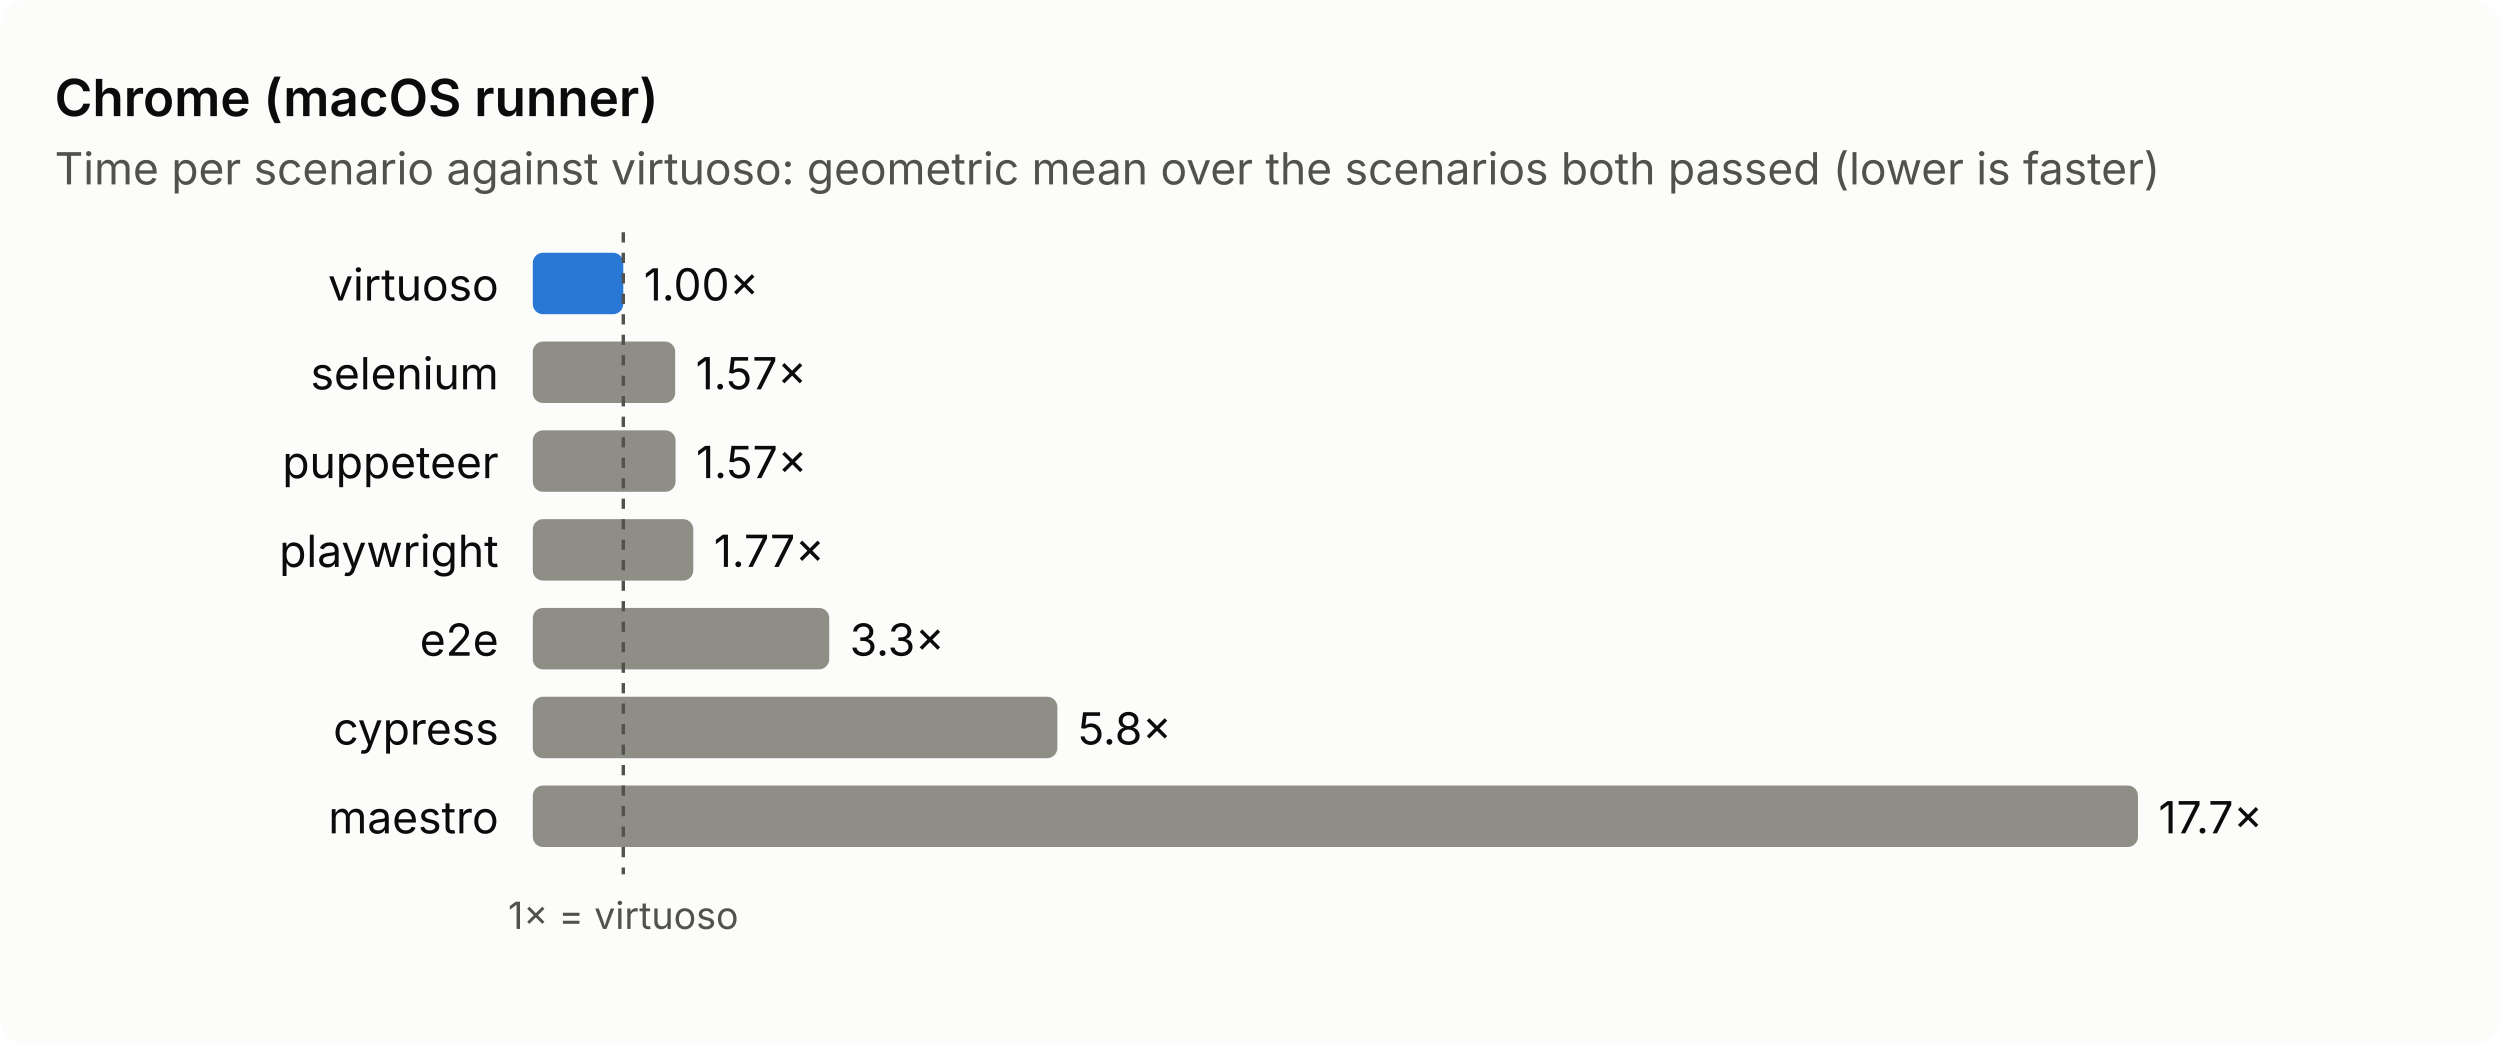
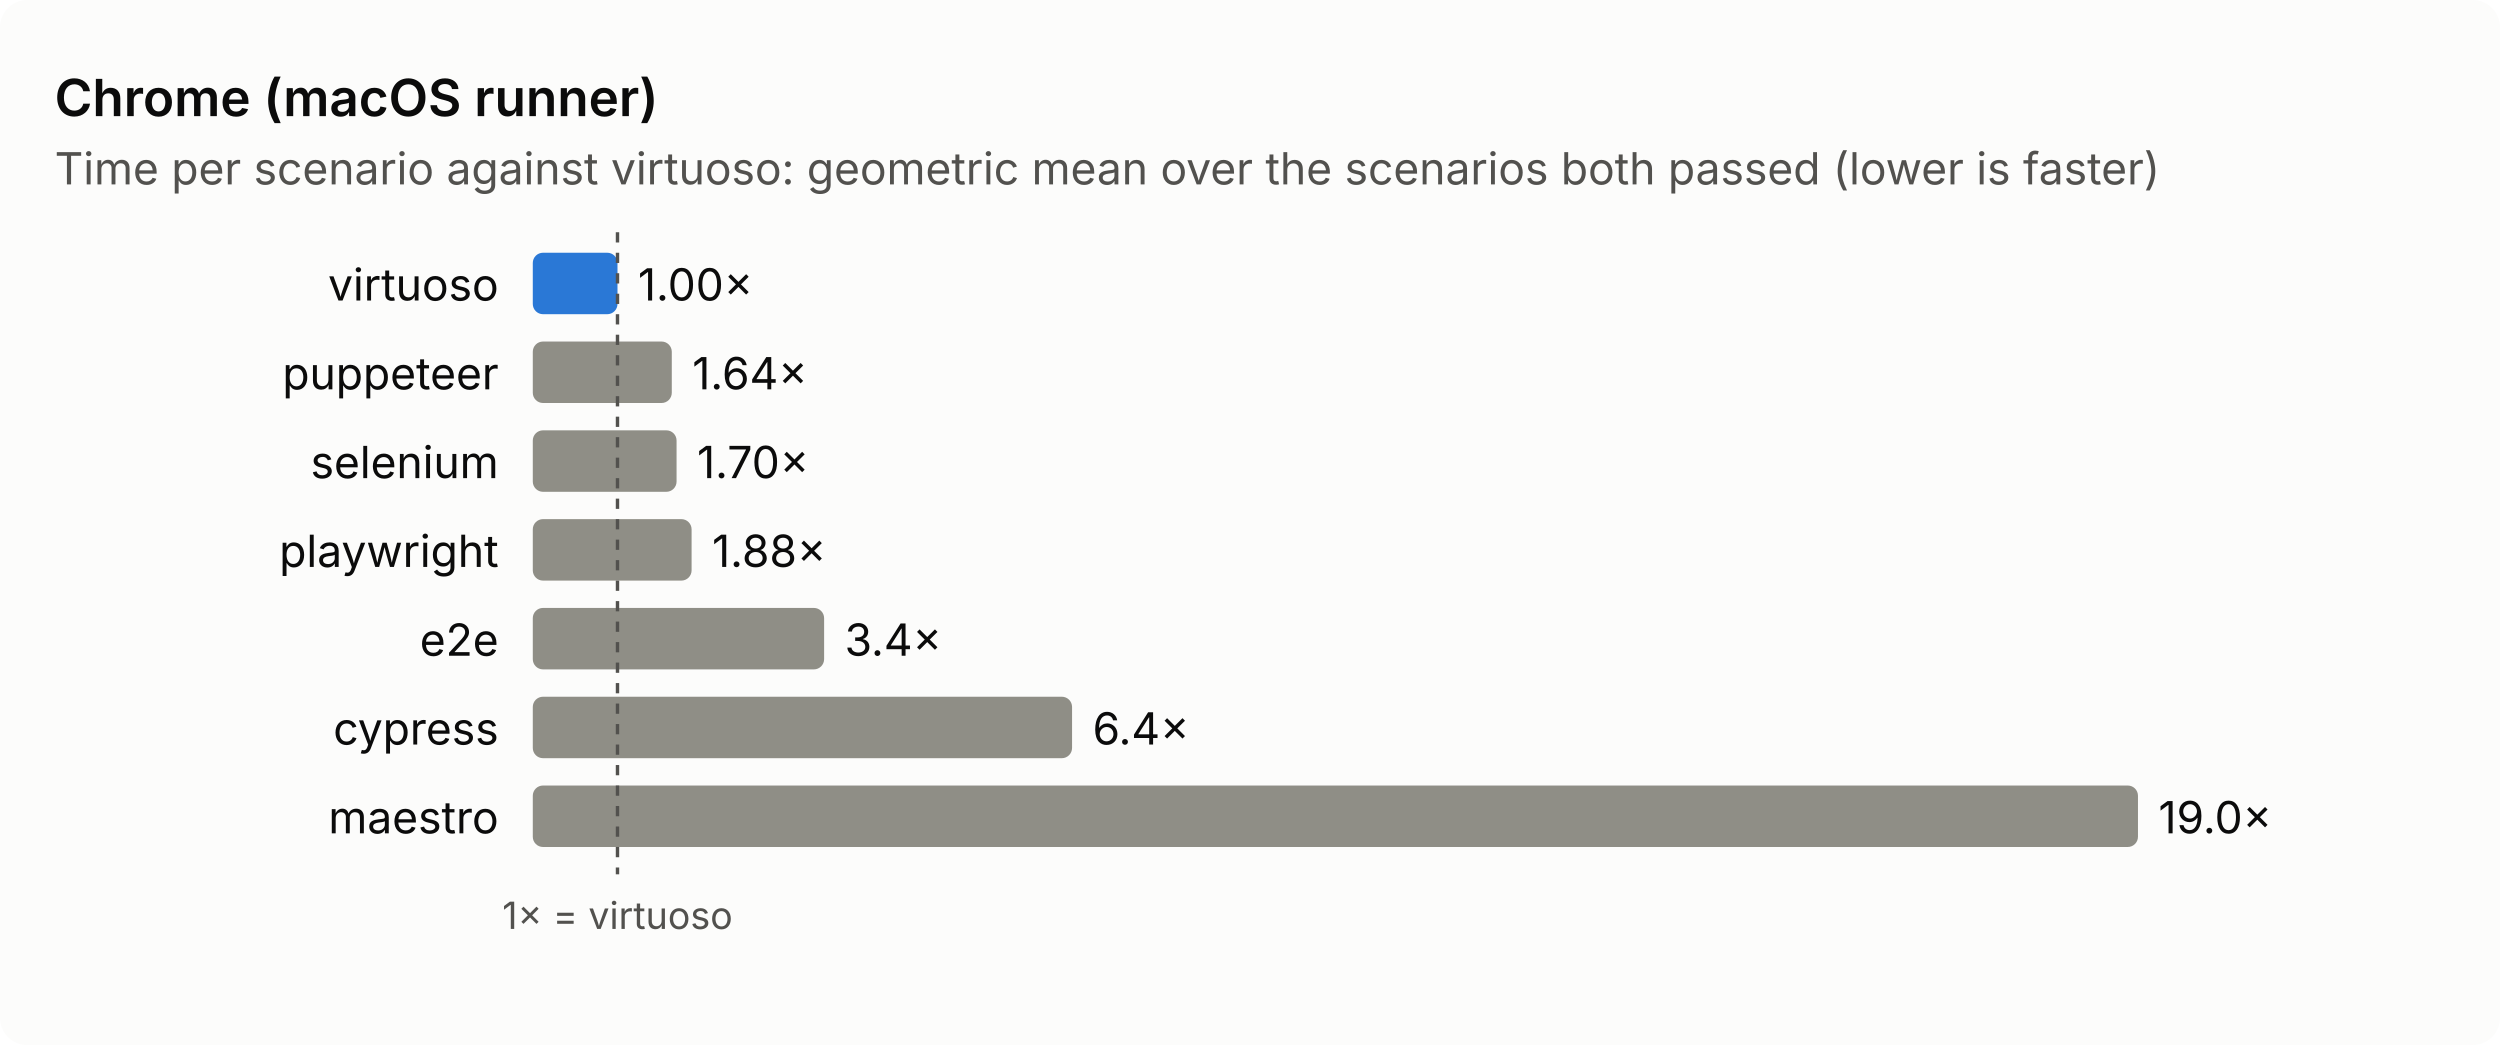
<svg xmlns="http://www.w3.org/2000/svg" viewBox="0 0 732 306" width="732" height="306" role="img" aria-label="Chrome (macOS runner): time per scenario against virtuoso">
  <style>text{font:13px system-ui,-apple-system,'Segoe UI',sans-serif;fill:#0b0b0b}.sub,.axis{fill:#52514e}.axis{font-size:11px}.title{font-size:15px;font-weight:600}.bg{fill:#fcfcfb}.bar{fill:#8f8e86}.base{fill:#2a78d6}.ref{stroke:#52514e;stroke-dasharray:3 3}@media (prefers-color-scheme: dark){.bg{fill:#1a1a19}text{fill:#f0efec}.sub,.axis{fill:#c3c2b7}.base{fill:#3987e5}.ref{stroke:#c3c2b7}}</style>
  <rect class="bg" width="732" height="306" rx="8" />
  <text class="title" x="16" y="34.0">Chrome (macOS runner)</text>
  <text class="sub" x="16" y="54.0">Time per scenario against virtuoso: geometric mean over the scenarios both passed (lower is faster)</text>
  <text x="146.0" y="88.0" text-anchor="end">virtuoso</text>
-   <rect class="bar base" x="156" y="74.0" width="26.5" height="18" rx="3" />
-   <text x="188.5" y="88.0">1.00×</text>
-   <text x="146.0" y="114.0" text-anchor="end">selenium</text>
-   <rect class="bar" x="156" y="100.0" width="41.7" height="18" rx="3" />
-   <text x="203.7" y="114.0">1.57×</text>
-   <text x="146.0" y="140.0" text-anchor="end">puppeteer</text>
-   <rect class="bar" x="156" y="126.0" width="41.8" height="18" rx="3" />
-   <text x="203.8" y="140.0">1.57×</text>
+   <rect class="bar base" x="156" y="74.0" width="24.8" height="18" rx="3" />
+   <text x="186.8" y="88.0">1.00×</text>
+   <text x="146.0" y="114.0" text-anchor="end">puppeteer</text>
+   <rect class="bar" x="156" y="100.0" width="40.7" height="18" rx="3" />
+   <text x="202.7" y="114.0">1.64×</text>
+   <text x="146.0" y="140.0" text-anchor="end">selenium</text>
+   <rect class="bar" x="156" y="126.0" width="42.1" height="18" rx="3" />
+   <text x="204.1" y="140.0">1.70×</text>
  <text x="146.0" y="166.0" text-anchor="end">playwright</text>
-   <rect class="bar" x="156" y="152.0" width="47.0" height="18" rx="3" />
-   <text x="209.0" y="166.0">1.77×</text>
+   <rect class="bar" x="156" y="152.0" width="46.5" height="18" rx="3" />
+   <text x="208.5" y="166.0">1.88×</text>
  <text x="146.0" y="192.0" text-anchor="end">e2e</text>
-   <rect class="bar" x="156" y="178.0" width="86.8" height="18" rx="3" />
-   <text x="248.8" y="192.0">3.3×</text>
+   <rect class="bar" x="156" y="178.0" width="85.3" height="18" rx="3" />
+   <text x="247.3" y="192.0">3.4×</text>
  <text x="146.0" y="218.0" text-anchor="end">cypress</text>
-   <rect class="bar" x="156" y="204.0" width="153.6" height="18" rx="3" />
-   <text x="315.6" y="218.0">5.8×</text>
+   <rect class="bar" x="156" y="204.0" width="157.9" height="18" rx="3" />
+   <text x="319.9" y="218.0">6.4×</text>
  <text x="146.0" y="244.0" text-anchor="end">maestro</text>
  <rect class="bar" x="156" y="230.0" width="470.0" height="18" rx="3" />
-   <text x="632.0" y="244.0">17.7×</text>
-   <line class="ref" x1="182.5" y1="68.0" x2="182.5" y2="256.0" />
-   <text class="axis" x="182.5" y="272.0" text-anchor="middle">1× = virtuoso</text>
+   <text x="632.0" y="244.0">19.0×</text>
+   <line class="ref" x1="180.8" y1="68.0" x2="180.8" y2="256.0" />
+   <text class="axis" x="180.8" y="272.0" text-anchor="middle">1× = virtuoso</text>
</svg>
